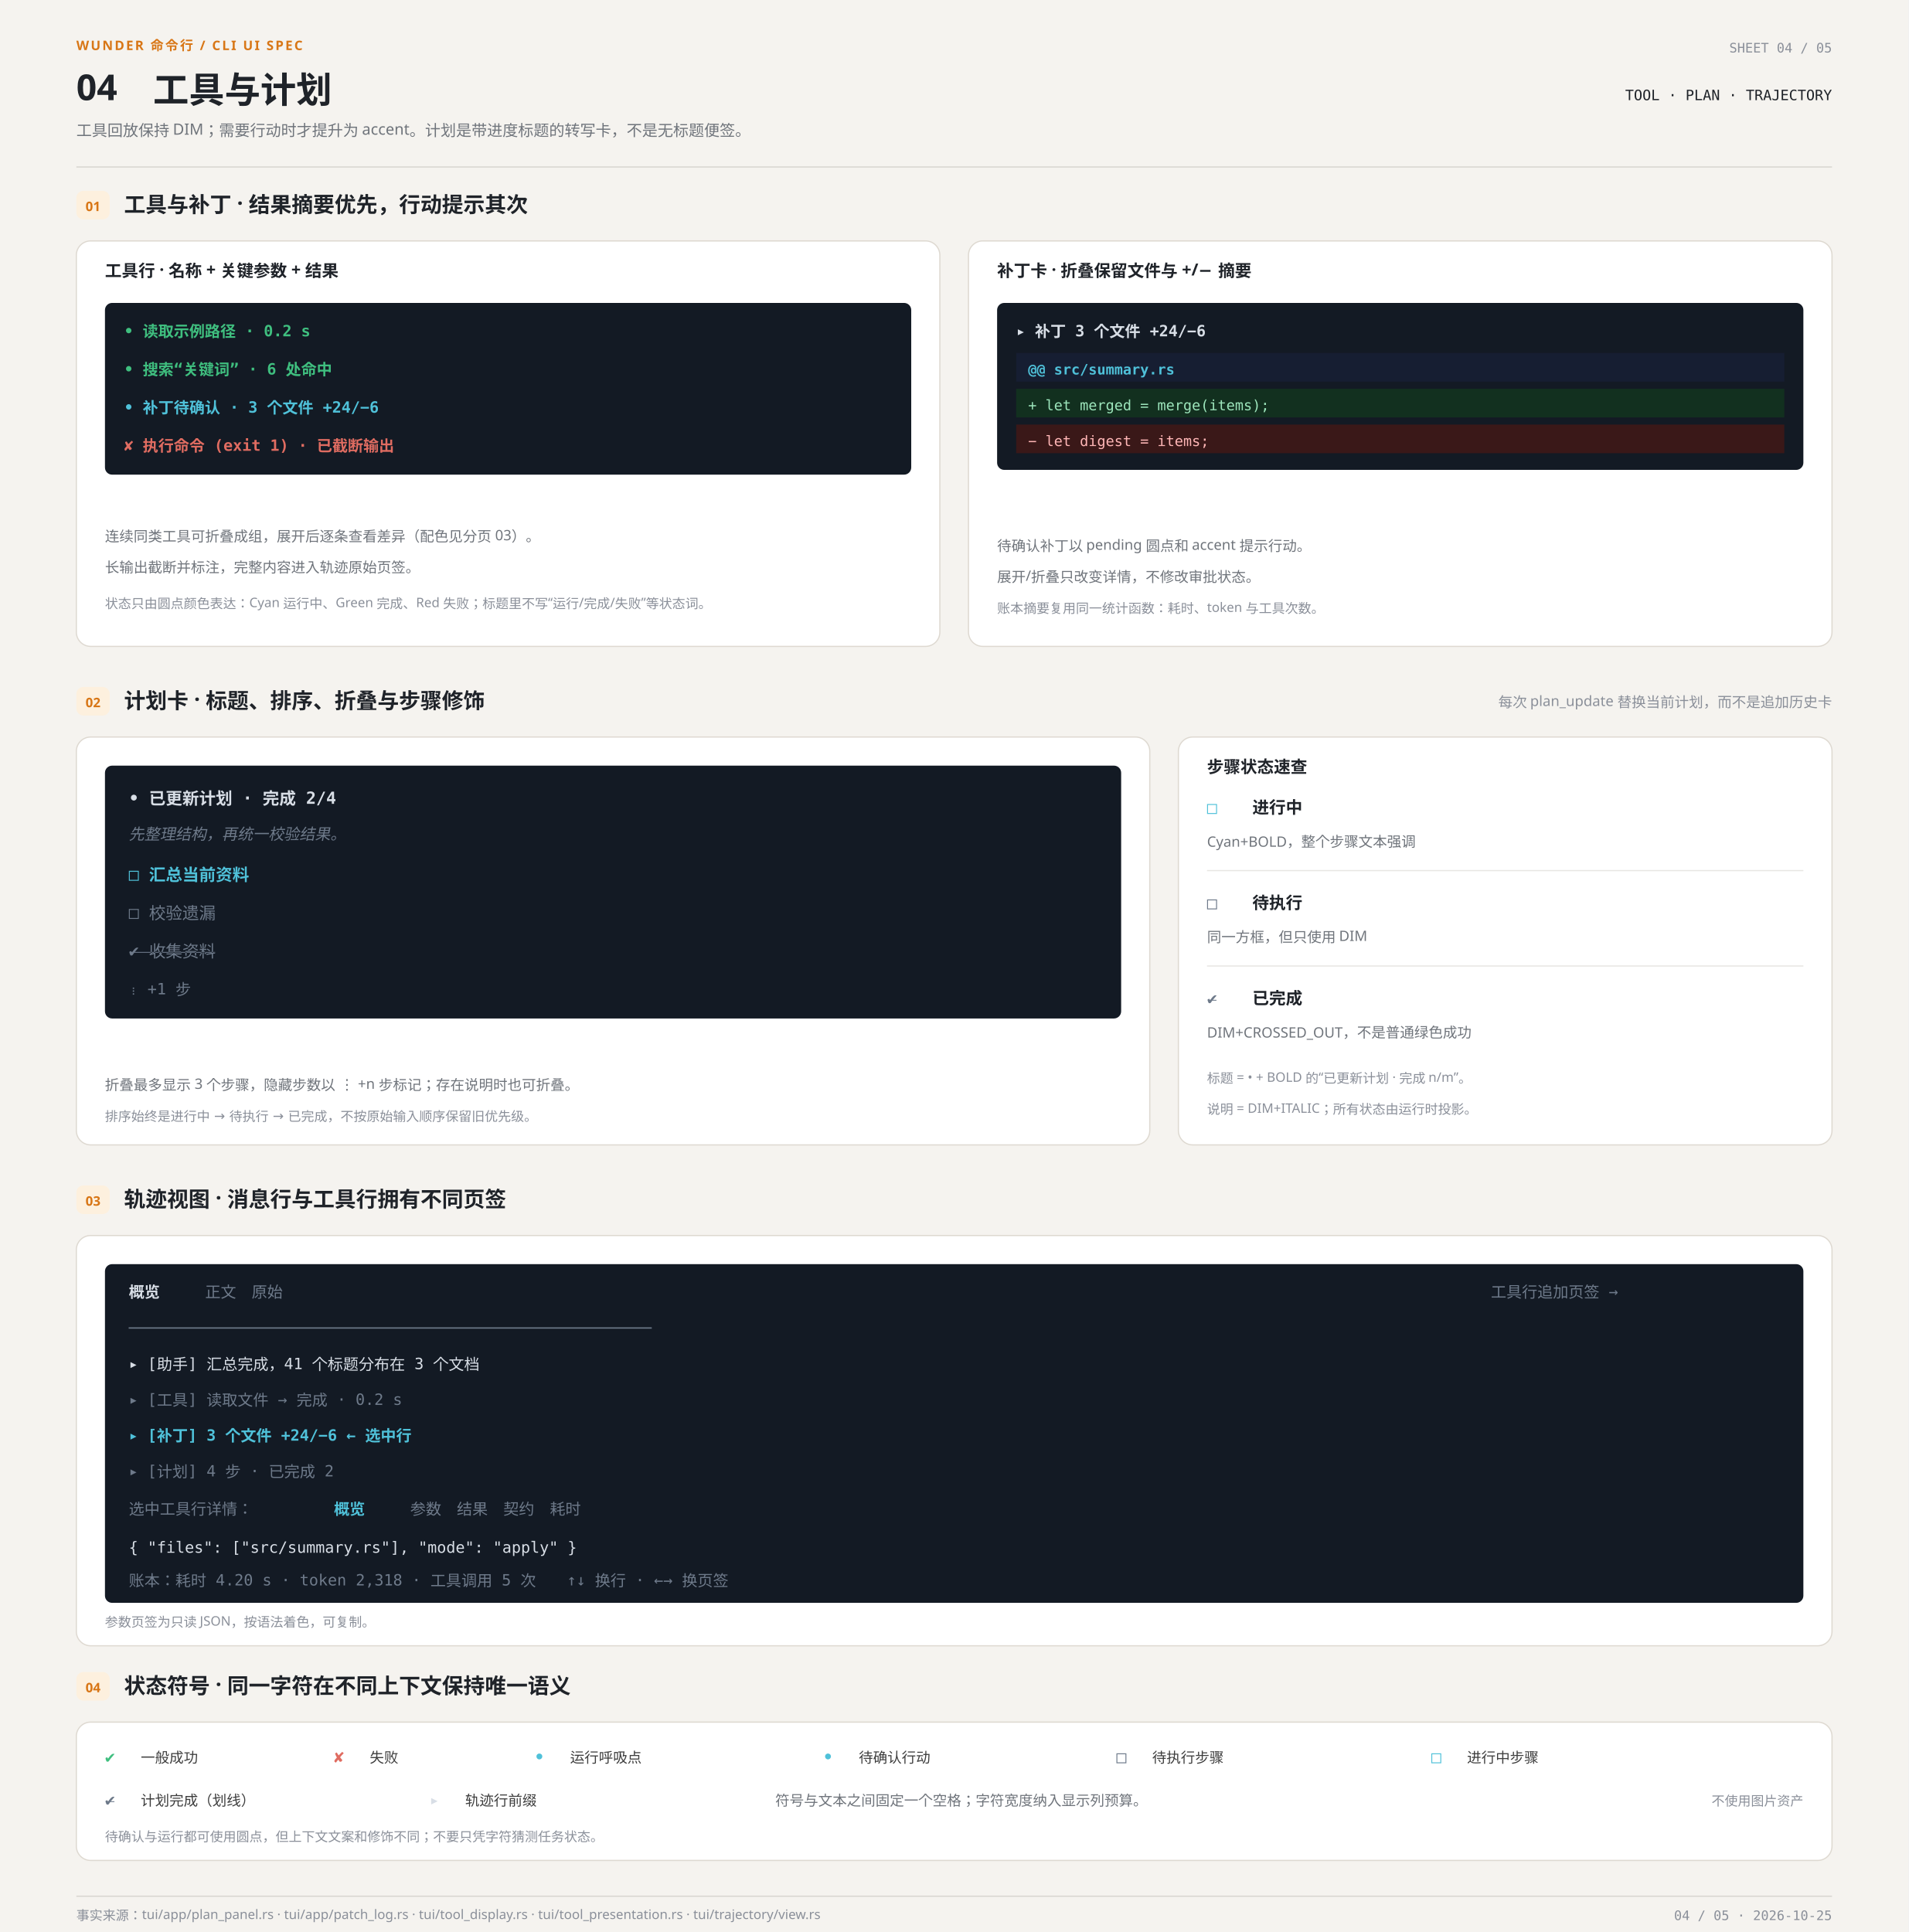
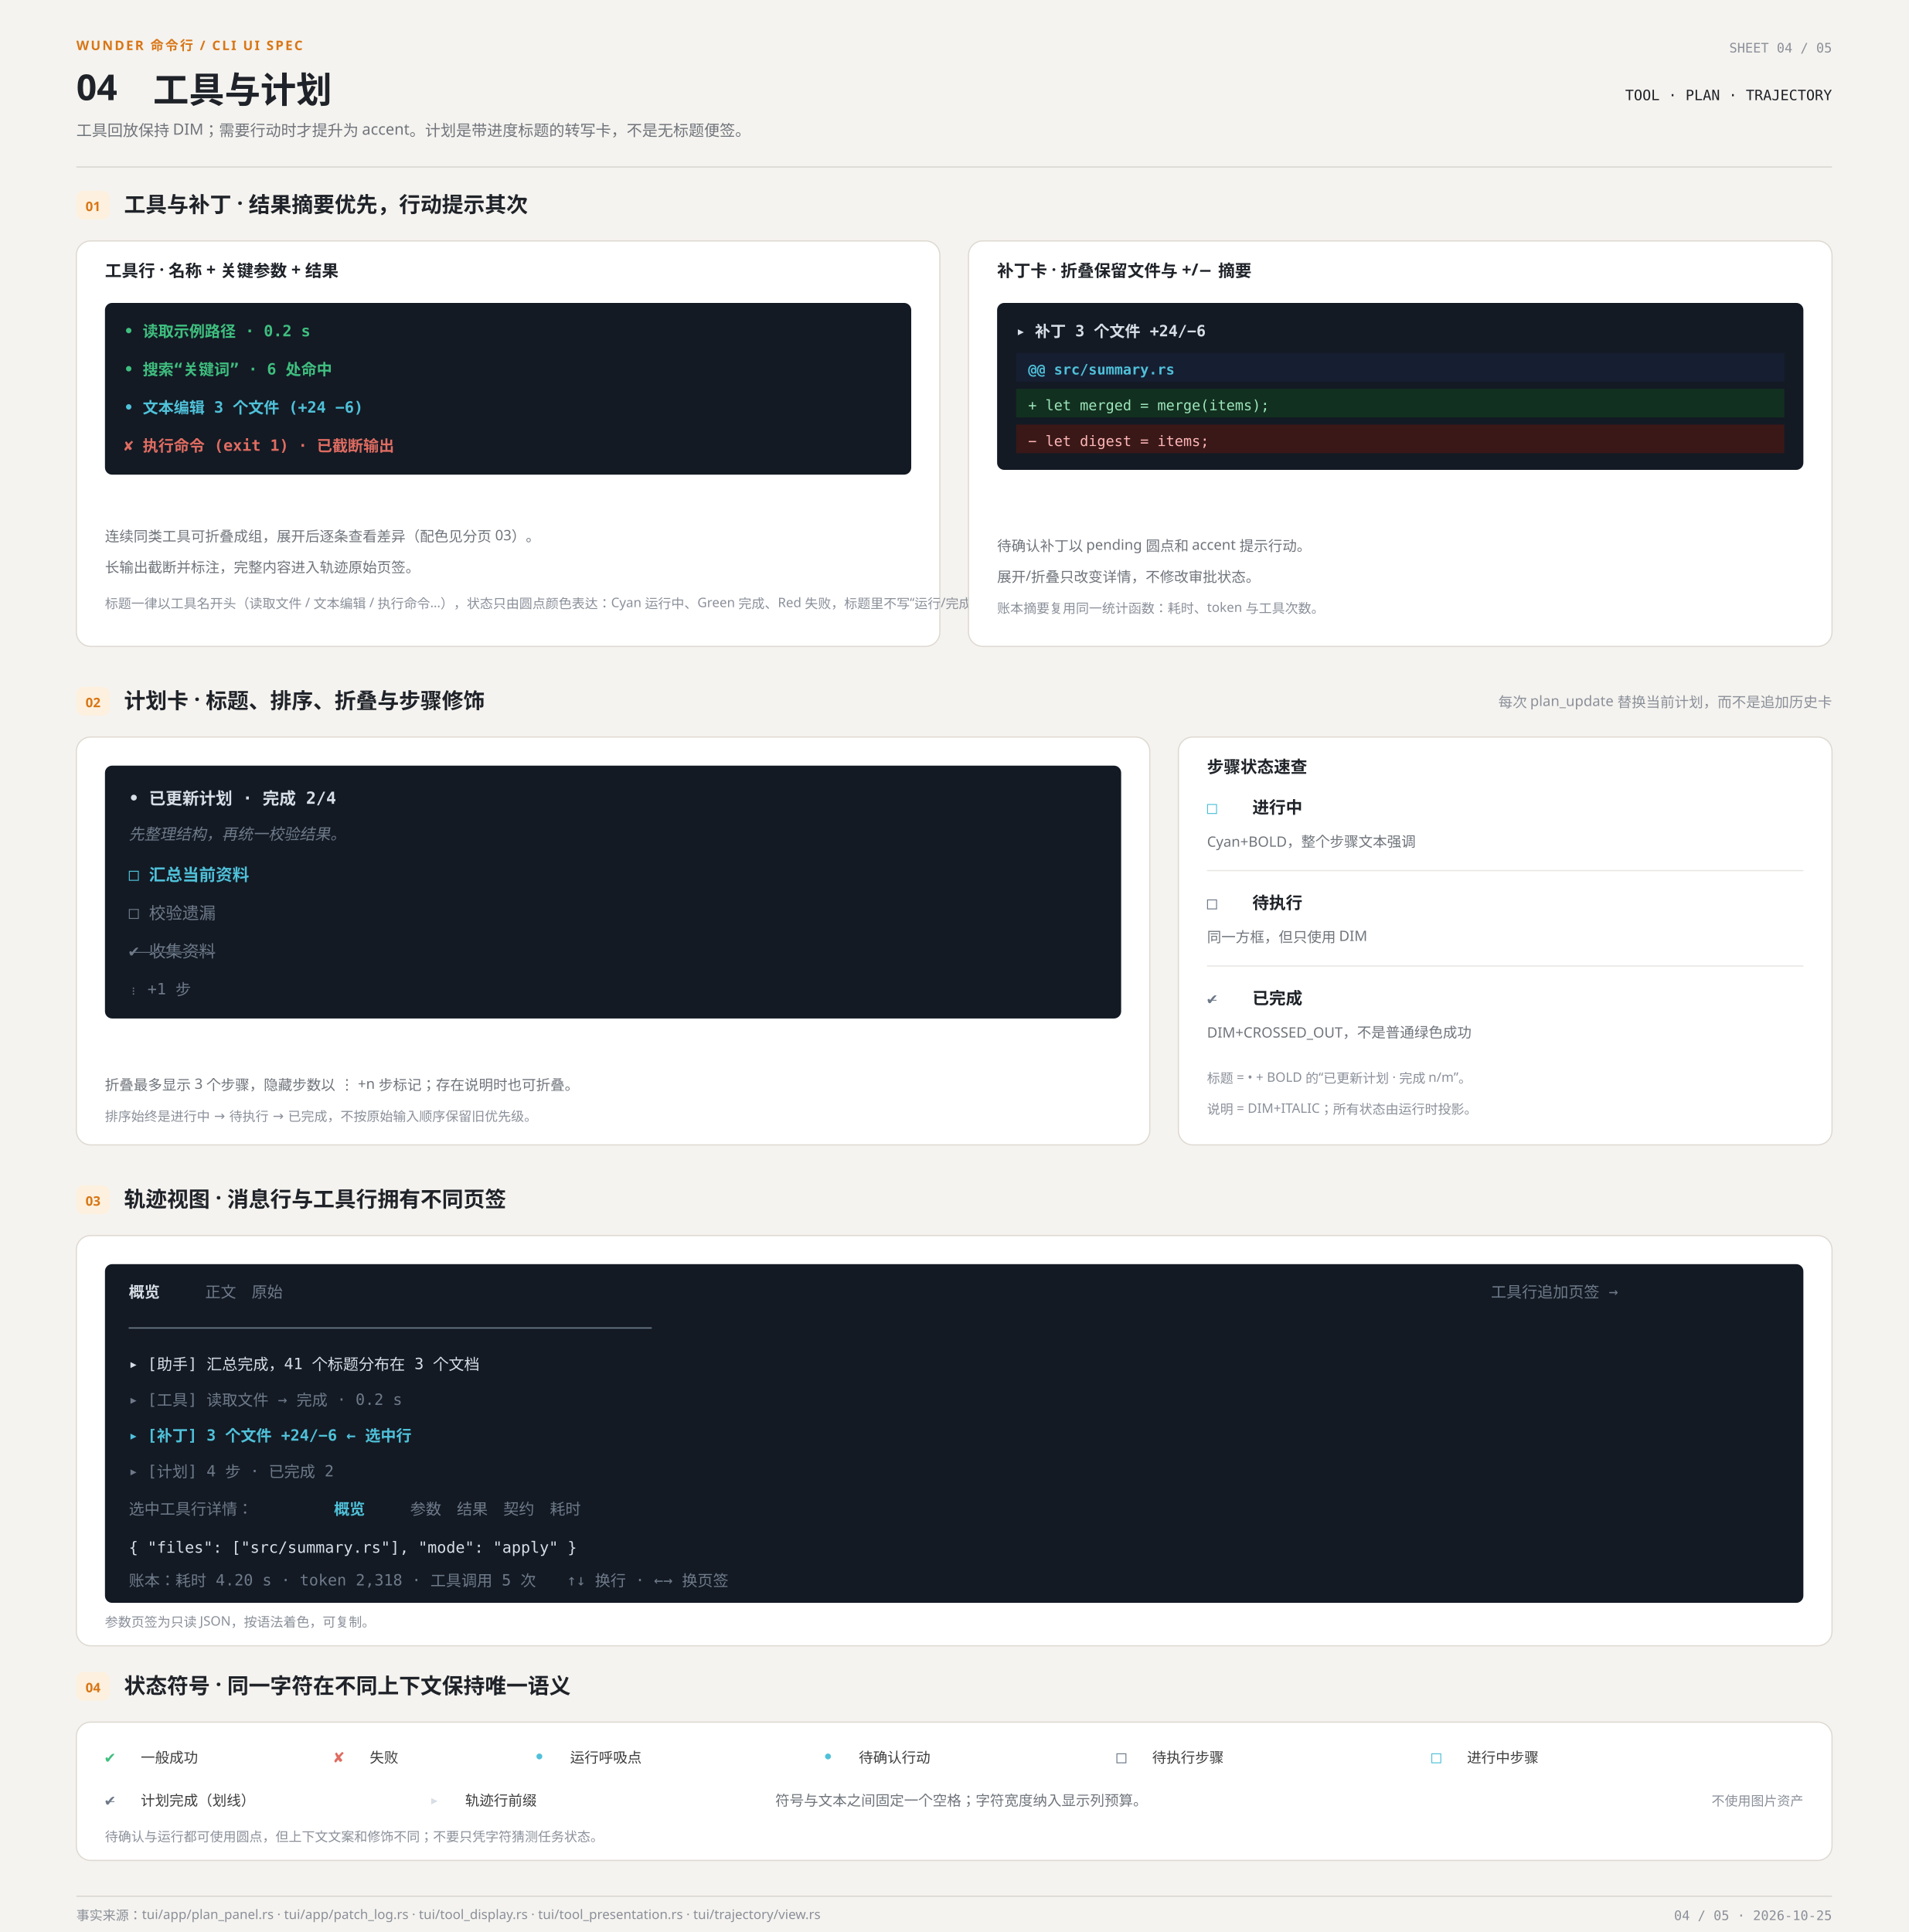
<svg xmlns="http://www.w3.org/2000/svg" width="1600" height="1620" viewBox="0 0 1600 1620" role="img" aria-label="wunder 命令行 终端 UI 工具与计划规范">
  <style>svg{font-family:'Microsoft YaHei UI','Microsoft YaHei','PingFang SC','Noto Sans SC',sans-serif;fill:#1F2329}.mono{font-family:Consolas,monospace}.h1{font-size:30px;font-weight:700}.sub{font-size:13px;fill:#6F747B}.kicker{font-size:11px;font-weight:700;letter-spacing:1.4px;fill:#D87616}.sect{font-size:18px;font-weight:700}.sect-note{font-size:12px;fill:#8A8F99}.card{fill:#FFF;stroke:#DED9D1}.card-t{font-size:14px;font-weight:700}.note{font-size:12px;fill:#6F747B}.tiny{font-size:11px;fill:#8A8F99}.chip{font-size:11px;font-weight:700;fill:#D87616}.ui14{font-size:14px}.ui13{font-size:13px}.ui12{font-size:12px}.tok{font-size:12px;fill:#3D3D3D}.term{fill:#131A24}.t-fg{fill:#D8DEE6}.t-dim{fill:#6E7A8A}.t-cy{fill:#4FC1D9}.t-gr{fill:#3FBF7F}.t-rd{fill:#E06C61}</style>
  <rect width="1600" height="1620" fill="#F5F3EF" />
  <g id="header">
    <text x="64" y="42" class="kicker">WUNDER 命令行 / CLI UI SPEC</text>
    <text x="64" y="84" class="h1">04　工具与计划</text>
    <text x="64" y="114" class="sub">工具回放保持 DIM；需要行动时才提升为 accent。计划是带进度标题的转写卡，不是无标题便签。</text>
    <text x="1536" y="44" text-anchor="end" class="mono tiny">SHEET 04 / 05</text>
    <text x="1536" y="84" text-anchor="end" class="mono ui12">TOOL · PLAN · TRAJECTORY</text>
    <line x1="64" y1="140" x2="1536" y2="140" stroke="#D8D5D0" />
  </g>
  <g id="tool-patch">
    <rect x="64" y="160" width="28" height="24" rx="6" fill="#FDF0DE" />
    <text x="78" y="177" text-anchor="middle" class="chip">01</text>
    <text x="104" y="178" class="sect">工具与补丁 · 结果摘要优先，行动提示其次</text>
    <rect x="64" y="202" width="724" height="340" rx="12" class="card" />
    <text x="88" y="232" class="card-t">工具行 · 名称 + 关键参数 + 结果</text>
    <rect x="88" y="254" width="676" height="144" rx="6" class="term" />
    <text x="104" y="282" class="mono ui13 t-gr" font-weight="bold">• 读取示例路径 · 0.2 s</text>
    <text x="104" y="314" class="mono ui13 t-gr" font-weight="bold">• 搜索“关键词” · 6 处命中</text>
-     <text x="104" y="346" class="mono ui13 t-cy" font-weight="bold">• 补丁待确认 · 3 个文件 +24/−6</text>
+     <text x="104" y="346" class="mono ui13 t-cy" font-weight="bold">• 文本编辑 3 个文件 (+24 −6)</text>
    <text x="104" y="378" class="mono ui13 t-rd" font-weight="bold">✘ 执行命令 (exit 1) · 已截断输出</text>
    <text x="88" y="454" class="note">连续同类工具可折叠成组，展开后逐条查看差异（配色见分页 03）。</text>
    <text x="88" y="480" class="note">长输出截断并标注，完整内容进入轨迹原始页签。</text>
-     <text x="88" y="510" class="tiny">状态只由圆点颜色表达：Cyan 运行中、Green 完成、Red 失败；标题里不写“运行/完成/失败”等状态词。</text>
+     <text x="88" y="510" class="tiny">标题一律以工具名开头（读取文件 / 文本编辑 / 执行命令…），状态只由圆点颜色表达：Cyan 运行中、Green 完成、Red 失败，标题里不写“运行/完成/失败”等状态词。</text>
    <rect x="812" y="202" width="724" height="340" rx="12" class="card" />
    <text x="836" y="232" class="card-t">补丁卡 · 折叠保留文件与 +/− 摘要</text>
    <rect x="836" y="254" width="676" height="140" rx="6" class="term" />
    <text x="852" y="282" class="mono ui13 t-fg" font-weight="bold">▸ 补丁 3 个文件 +24/−6</text>
    <rect x="852" y="296" width="644" height="24" fill="#161E32" />
    <text x="862" y="314" class="mono ui12 t-cy" font-weight="bold">@@ src/summary.rs</text>
    <rect x="852" y="326" width="644" height="24" fill="#12301F" />
    <text x="862" y="344" class="mono ui12" fill="#9DE6BC">+ let merged = merge(items);</text>
    <rect x="852" y="356" width="644" height="24" fill="#3A1818" />
    <text x="862" y="374" class="mono ui12" fill="#FFB6B6">− let digest = items;</text>
    <text x="836" y="462" class="note">待确认补丁以 pending 圆点和 accent 提示行动。</text>
    <text x="836" y="488" class="note">展开/折叠只改变详情，不修改审批状态。</text>
    <text x="836" y="514" class="tiny">账本摘要复用同一统计函数：耗时、token 与工具次数。</text>
  </g>
  <g id="plan-card">
    <rect x="64" y="576" width="28" height="24" rx="6" fill="#FDF0DE" />
    <text x="78" y="593" text-anchor="middle" class="chip">02</text>
    <text x="104" y="594" class="sect">计划卡 · 标题、排序、折叠与步骤修饰</text>
    <text x="1536" y="593" text-anchor="end" class="sect-note">每次 plan_update 替换当前计划，而不是追加历史卡</text>
    <rect x="64" y="618" width="900" height="342" rx="12" class="card" />
    <rect x="88" y="642" width="852" height="212" rx="6" class="term" />
    <text x="108" y="674" class="mono ui14 t-fg" font-weight="bold">• 已更新计划 · 完成 2/4</text>
    <text x="108" y="704" class="mono ui13 t-dim" font-style="italic">　先整理结构，再统一校验结果。</text>
    <text x="108" y="738" class="mono ui14 t-cy" font-weight="bold">　□ 汇总当前资料</text>
    <text x="108" y="770" class="mono ui14 t-dim">　□ 校验遗漏</text>
    <text x="108" y="802" class="mono ui14 t-dim" text-decoration="line-through">　✔ 收集资料</text>
    <text x="108" y="834" class="mono ui13 t-dim">　⋮ +1 步</text>
    <text x="88" y="914" class="note">折叠最多显示 3 个步骤，隐藏步数以 ⋮ +n 步标记；存在说明时也可折叠。</text>
    <text x="88" y="940" class="tiny">排序始终是进行中 → 待执行 → 已完成，不按原始输入顺序保留旧优先级。</text>
    <rect x="988" y="618" width="548" height="342" rx="12" class="card" />
    <text x="1012" y="648" class="card-t">步骤状态速查</text>
    <text x="1012" y="682" class="mono ui14 t-cy" font-weight="bold">□</text>
    <text x="1050" y="682" class="card-t">进行中</text>
    <text x="1012" y="710" class="note">Cyan+BOLD，整个步骤文本强调</text>
    <line x1="1012" y1="730" x2="1512" y2="730" stroke="#E8E6E3" />
    <text x="1012" y="762" class="mono ui14 t-dim">□</text>
    <text x="1050" y="762" class="card-t">待执行</text>
    <text x="1012" y="790" class="note">同一方框，但只使用 DIM</text>
    <line x1="1012" y1="810" x2="1512" y2="810" stroke="#E8E6E3" />
    <text x="1012" y="842" class="mono ui14 t-dim" text-decoration="line-through">✔</text>
    <text x="1050" y="842" class="card-t">已完成</text>
    <text x="1012" y="870" class="note">DIM+CROSSED_OUT，不是普通绿色成功</text>
    <text x="1012" y="908" class="tiny">标题 = • + BOLD 的“已更新计划 · 完成 n/m”。</text>
    <text x="1012" y="934" class="tiny">说明 = DIM+ITALIC；所有状态由运行时投影。</text>
  </g>
  <g id="trajectory">
    <rect x="64" y="994" width="28" height="24" rx="6" fill="#FDF0DE" />
    <text x="78" y="1011" text-anchor="middle" class="chip">03</text>
    <text x="104" y="1012" class="sect">轨迹视图 · 消息行与工具行拥有不同页签</text>
    <rect x="64" y="1036" width="1472" height="344" rx="12" class="card" />
    <rect x="88" y="1060" width="1424" height="284" rx="6" class="term" />
    <text x="108" y="1088" class="mono ui13 t-fg" font-weight="bold">概览</text>
    <text x="172" y="1088" class="mono ui13 t-dim">正文　原始</text>
    <text x="1250" y="1088" class="mono ui13 t-dim">工具行追加页签 →</text>
    <text x="108" y="1118" class="mono ui13 t-dim">────────────────────────────────────────────────────────</text>
    <text x="108" y="1148" class="mono ui13 t-fg">▸ [助手] 汇总完成，41 个标题分布在 3 个文档</text>
    <text x="108" y="1178" class="mono ui13 t-dim">▸ [工具] 读取文件 → 完成 · 0.2 s</text>
    <text x="108" y="1208" class="mono ui13 t-cy" font-weight="bold">▸ [补丁] 3 个文件 +24/−6 ← 选中行</text>
    <text x="108" y="1238" class="mono ui13 t-dim">▸ [计划] 4 步 · 已完成 2</text>
    <text x="108" y="1270" class="mono ui13 t-dim">选中工具行详情：</text>
    <text x="280" y="1270" class="mono ui13 t-cy" font-weight="bold">概览</text>
    <text x="344" y="1270" class="mono ui13 t-dim">参数　结果　契约　耗时</text>
    <text x="108" y="1302" class="mono ui13 t-fg">{ "files": ["src/summary.rs"], "mode": "apply" }</text>
    <text x="108" y="1330" class="mono ui13 t-dim">账本：耗时 4.20 s · token 2,318 · 工具调用 5 次　　↑↓ 换行 · ←→ 换页签</text>
    <text x="88" y="1364" class="tiny">参数页签为只读 JSON，按语法着色，可复制。</text>
  </g>
  <g id="status-marks">
    <rect x="64" y="1402" width="28" height="24" rx="6" fill="#FDF0DE" />
    <text x="78" y="1419" text-anchor="middle" class="chip">04</text>
    <text x="104" y="1420" class="sect">状态符号 · 同一字符在不同上下文保持唯一语义</text>
    <rect x="64" y="1444" width="1472" height="116" rx="12" class="card" />
    <text x="88" y="1478" class="mono ui14 t-gr">✔</text>
    <text x="118" y="1478" class="tok">一般成功</text>
    <text x="280" y="1478" class="mono ui14 t-rd" font-weight="bold">✘</text>
    <text x="310" y="1478" class="tok">失败</text>
    <text x="448" y="1478" class="mono ui14 t-cy" font-weight="bold">•</text>
    <text x="478" y="1478" class="tok">运行呼吸点</text>
    <text x="690" y="1478" class="mono ui14 t-cy" font-weight="bold">•</text>
    <text x="720" y="1478" class="tok">待确认行动</text>
    <text x="936" y="1478" class="mono ui14 t-dim">□</text>
    <text x="966" y="1478" class="tok">待执行步骤</text>
    <text x="1200" y="1478" class="mono ui14 t-cy" font-weight="bold">□</text>
    <text x="1230" y="1478" class="tok">进行中步骤</text>
    <text x="88" y="1514" class="mono ui14 t-dim" text-decoration="line-through">✔</text>
    <text x="118" y="1514" class="tok">计划完成（划线）</text>
    <text x="360" y="1514" class="mono ui14 t-fg">▸</text>
    <text x="390" y="1514" class="tok">轨迹行前缀</text>
    <text x="650" y="1514" class="note">符号与文本之间固定一个空格；字符宽度纳入显示列预算。</text>
    <text x="1512" y="1514" text-anchor="end" class="tiny">不使用图片资产</text>
    <text x="88" y="1544" class="tiny">待确认与运行都可使用圆点，但上下文文案和修饰不同；不要只凭字符猜测任务状态。</text>
  </g>
  <g id="footer">
    <line x1="64" y1="1590" x2="1536" y2="1590" stroke="#D8D5D0" />
    <text x="64" y="1610" class="tiny">事实来源：tui/app/plan_panel.rs · tui/app/patch_log.rs · tui/tool_display.rs · tui/tool_presentation.rs · tui/trajectory/view.rs</text>
    <text x="1536" y="1610" text-anchor="end" class="mono tiny">04 / 05 · 2026-10-25</text>
  </g>
</svg>
